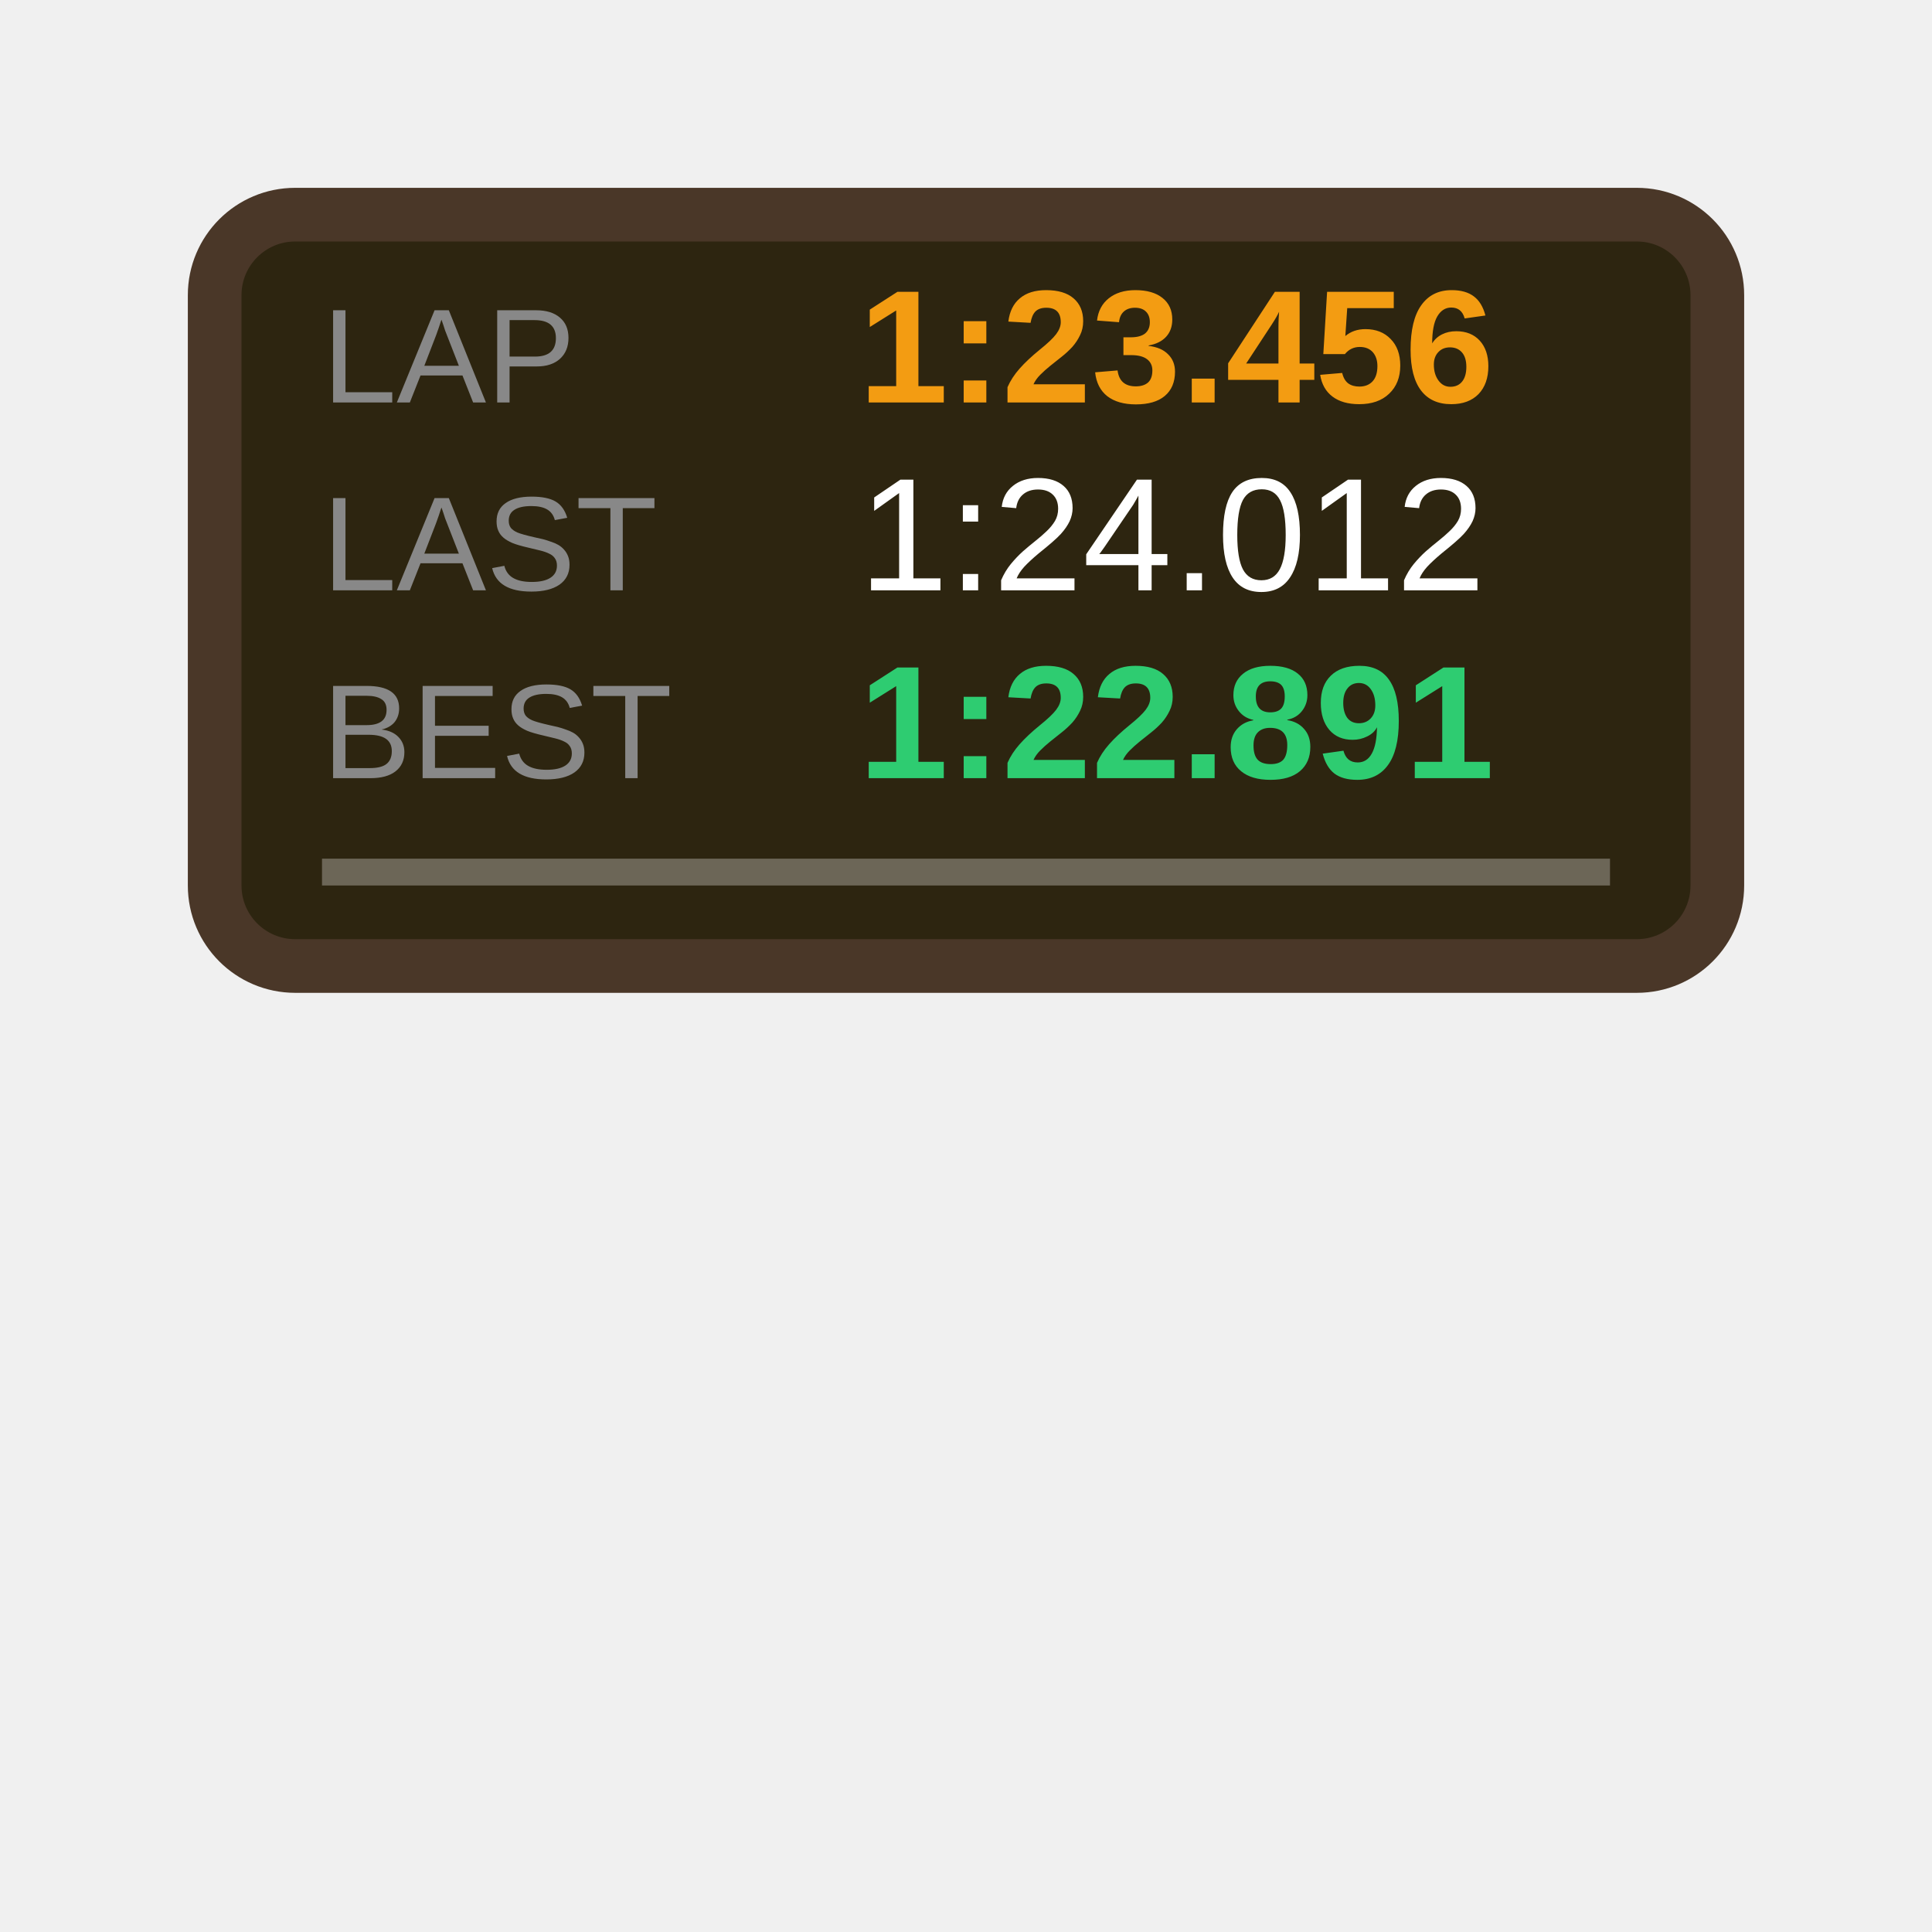
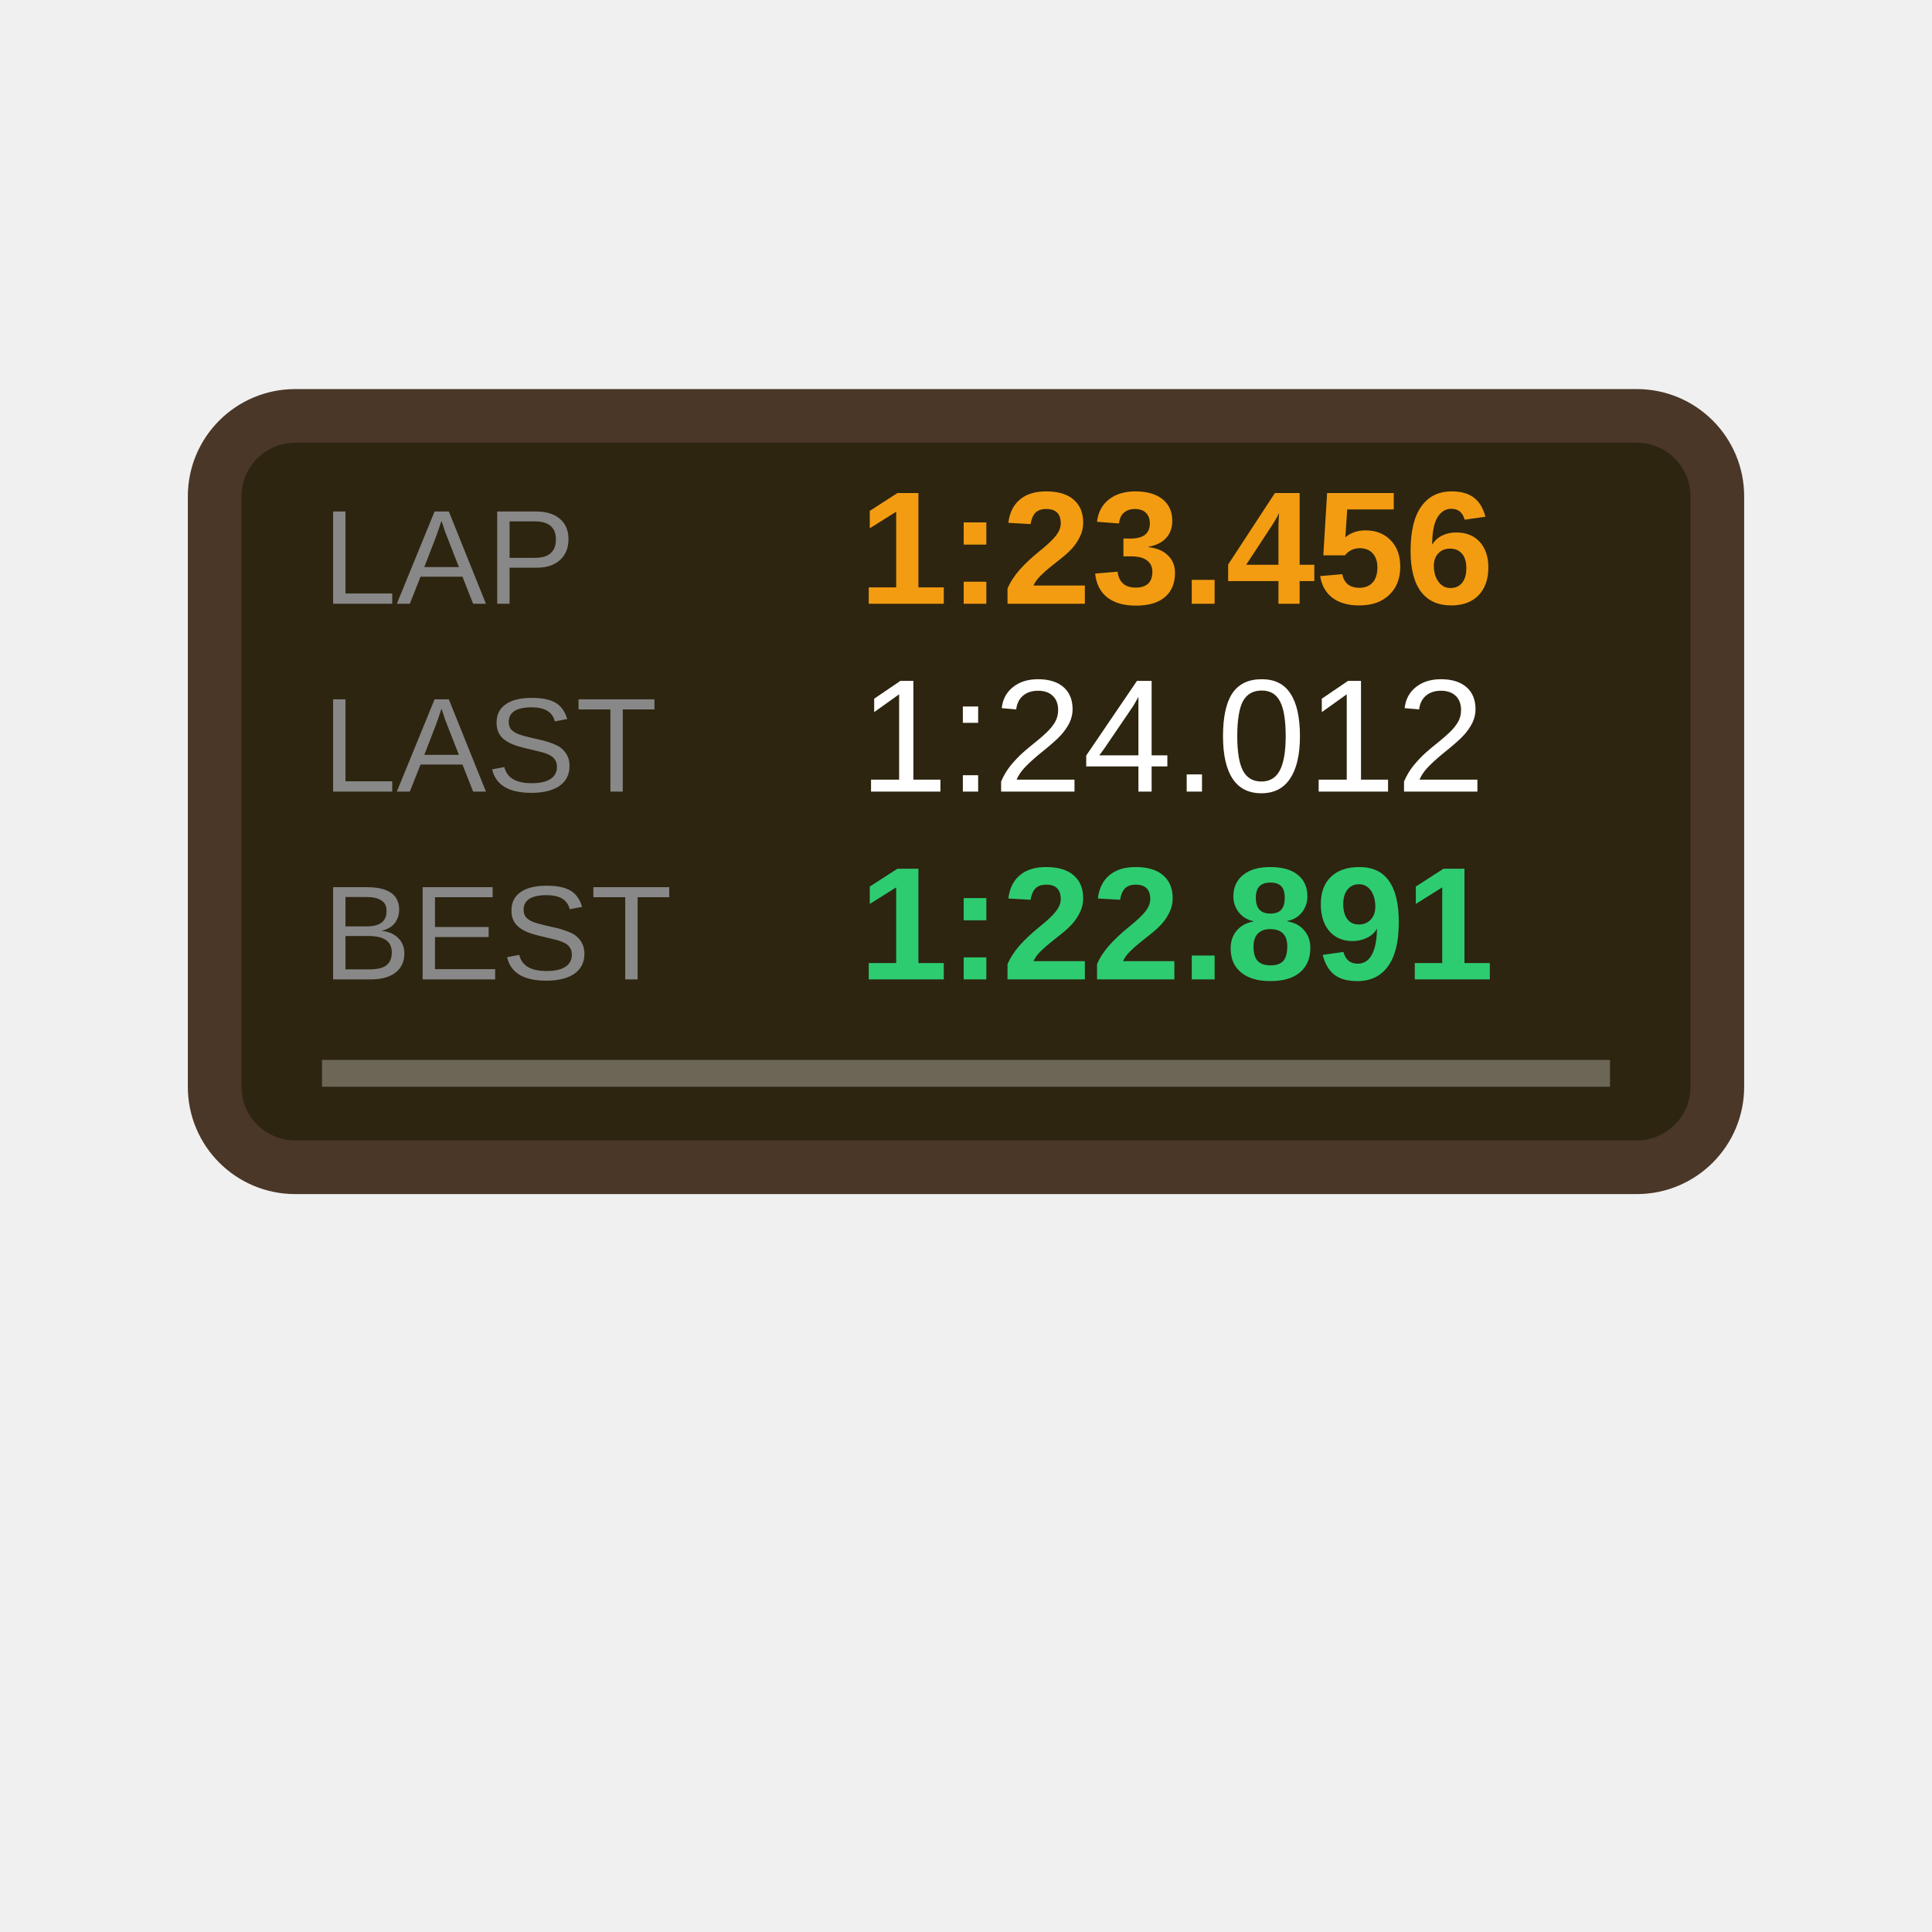
<svg xmlns="http://www.w3.org/2000/svg" viewBox="0 0 144 144">
-   <rect x="16" y="16" width="112" height="56" rx="6" fill="#2d2510" stroke="#4a3728" stroke-width="4" />
-   <text x="24" y="30" fill="#888888" font-family="Arial, sans-serif" font-size="10">LAP</text>
-   <text x="64" y="30" fill="#f39c12" font-family="Arial, sans-serif" font-size="12" font-weight="bold">1:23.456</text>
-   <text x="24" y="44" fill="#888888" font-family="Arial, sans-serif" font-size="10">LAST</text>
-   <text x="64" y="44" fill="#ffffff" font-family="Arial, sans-serif" font-size="12">1:24.012</text>
-   <text x="24" y="58" fill="#888888" font-family="Arial, sans-serif" font-size="10">BEST</text>
-   <text x="64" y="58" fill="#2ecc71" font-family="Arial, sans-serif" font-size="12" font-weight="bold">1:22.891</text>
-   <rect x="24" y="64" width="96" height="2" fill="#ffffff" opacity="0.3" />
+   <rect x="16" y="31" width="112" height="56" rx="6" fill="#2d2510" stroke="#4a3728" stroke-width="4" />
+   <text x="24" y="45" fill="#888888" font-family="Arial, sans-serif" font-size="10">LAP</text>
+   <text x="64" y="45" fill="#f39c12" font-family="Arial, sans-serif" font-size="12" font-weight="bold">1:23.456</text>
+   <text x="24" y="59" fill="#888888" font-family="Arial, sans-serif" font-size="10">LAST</text>
+   <text x="64" y="59" fill="#ffffff" font-family="Arial, sans-serif" font-size="12">1:24.012</text>
+   <text x="24" y="73" fill="#888888" font-family="Arial, sans-serif" font-size="10">BEST</text>
+   <text x="64" y="73" fill="#2ecc71" font-family="Arial, sans-serif" font-size="12" font-weight="bold">1:22.891</text>
+   <rect x="24" y="79" width="96" height="2" fill="#ffffff" opacity="0.3" />
</svg>
